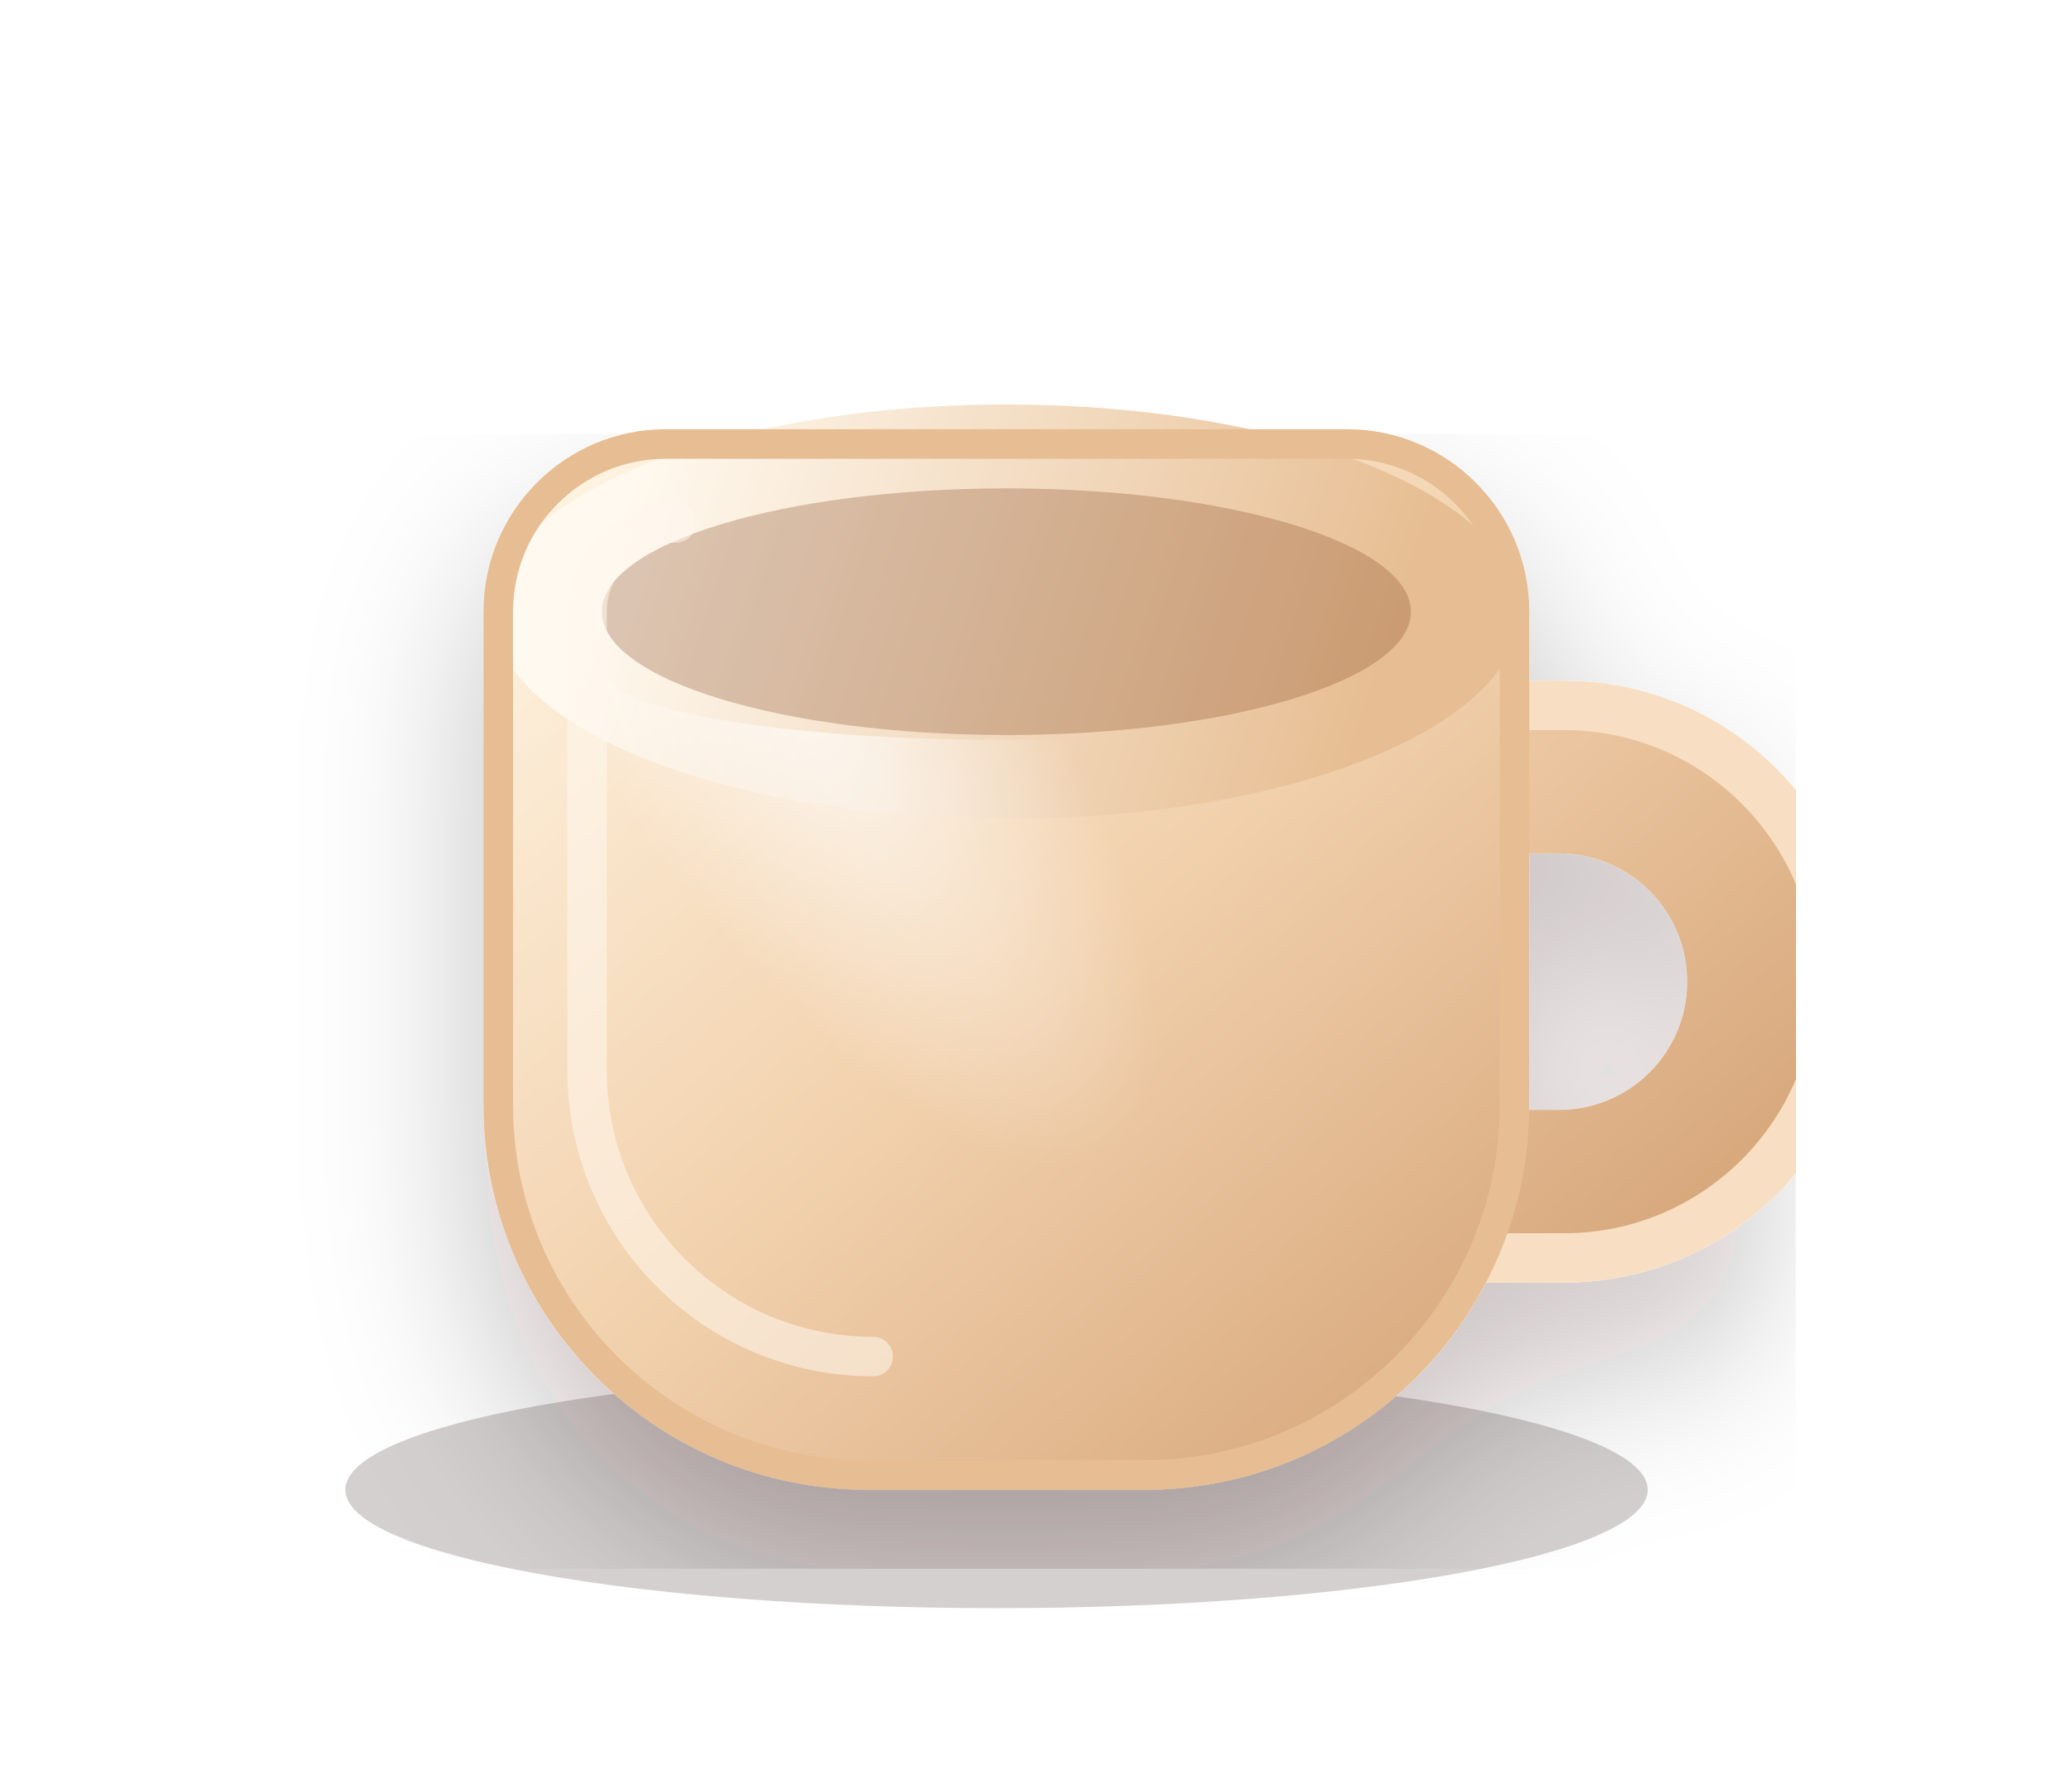
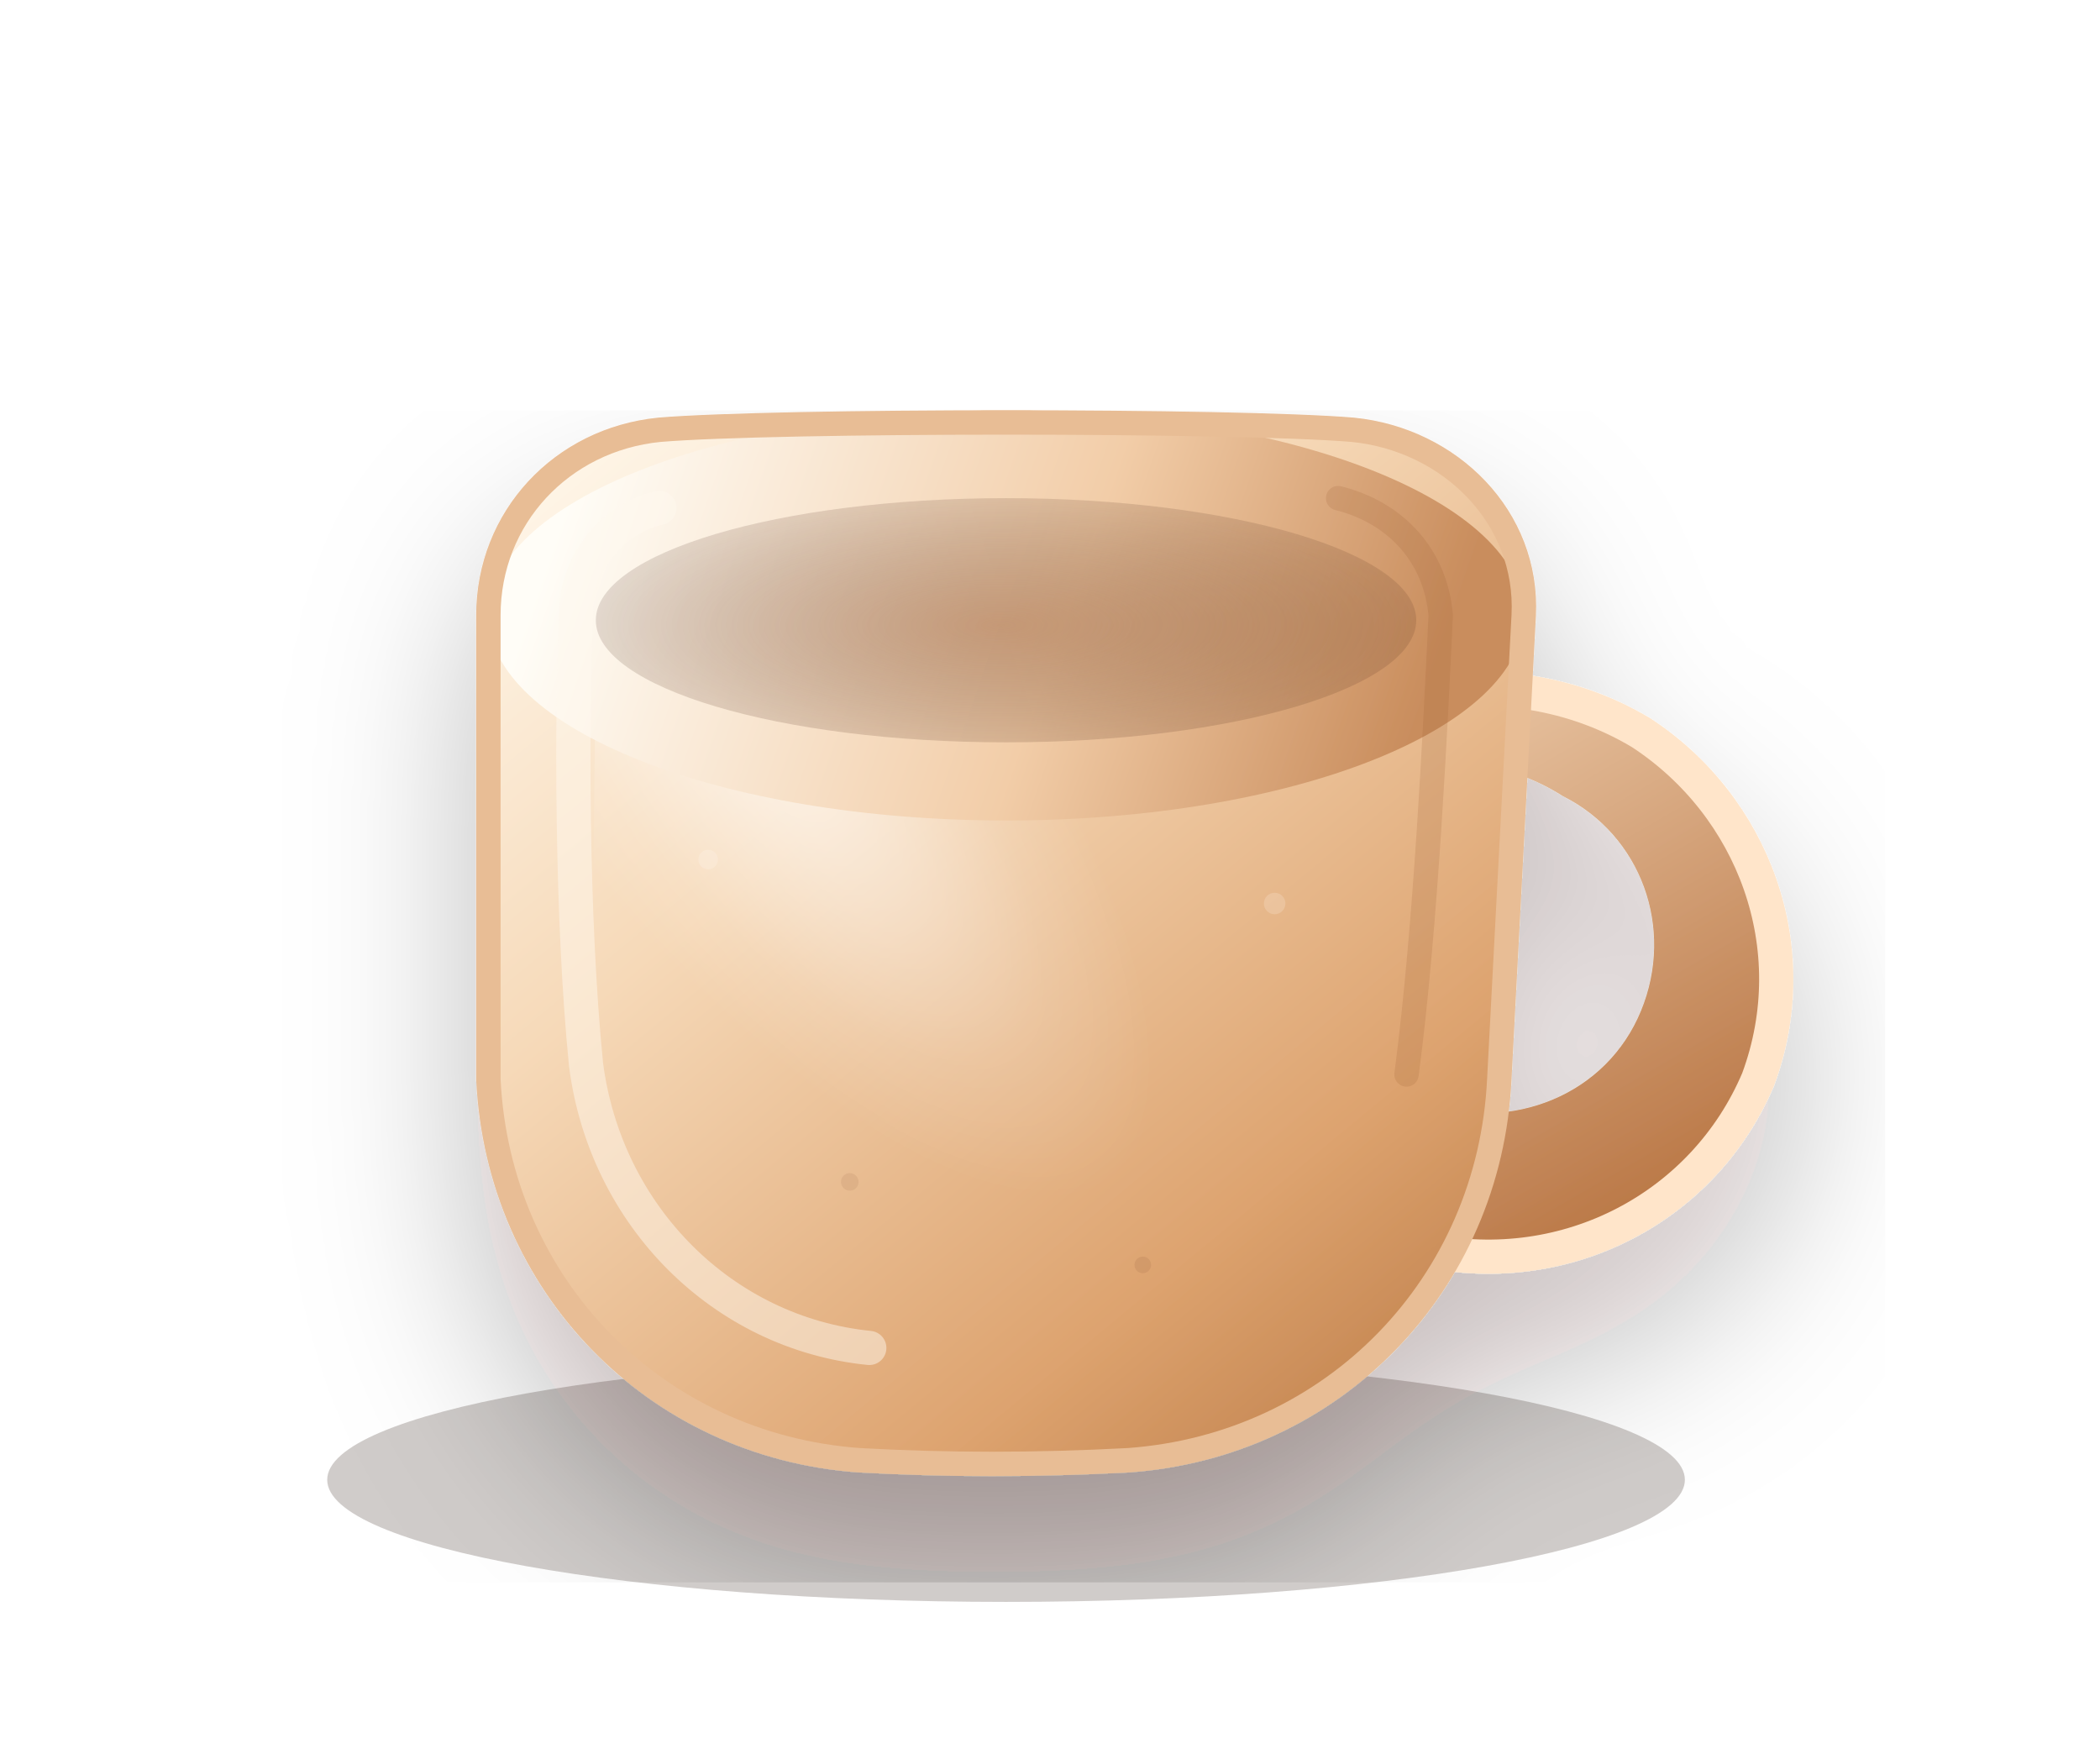
- <svg xmlns="http://www.w3.org/2000/svg" width="420" height="360" viewBox="0 0 420 360" fill="none">
+ <svg xmlns="http://www.w3.org/2000/svg" width="430" height="360" viewBox="0 0 430 360" fill="none">
  <defs>
-     <linearGradient id="ceramic" x1="116" y1="95" x2="295" y2="300" gradientUnits="userSpaceOnUse">
-       <stop stop-color="#FFF4E2" />
-       <stop offset="0.5" stop-color="#F2D2AE" />
-       <stop offset="1" stop-color="#D6A579" />
+     <linearGradient id="ceramic" x1="117" y1="82" x2="300" y2="303" gradientUnits="userSpaceOnUse">
+       <stop stop-color="#FFF8EC" />
+       <stop offset="0.34" stop-color="#F6D9B8" />
+       <stop offset="0.75" stop-color="#DDA36F" />
+       <stop offset="1" stop-color="#B97843" />
    </linearGradient>
-     <linearGradient id="rim" x1="130" y1="91" x2="279" y2="139" gradientUnits="userSpaceOnUse">
-       <stop stop-color="#FFF9EF" />
-       <stop offset="1" stop-color="#E7BE93" />
+     <linearGradient id="ceramicSide" x1="257" y1="122" x2="334" y2="256" gradientUnits="userSpaceOnUse">
+       <stop stop-color="#F8DEC1" />
+       <stop offset="1" stop-color="#B87442" />
    </linearGradient>
-     <radialGradient id="shine" cx="0" cy="0" r="1" gradientUnits="userSpaceOnUse" gradientTransform="translate(162 142) rotate(55) scale(112 42)">
-       <stop stop-color="#FFFFFF" stop-opacity="0.65" />
+     <linearGradient id="rim" x1="122" y1="86" x2="291" y2="145" gradientUnits="userSpaceOnUse">
+       <stop stop-color="#FFFDF7" />
+       <stop offset="0.58" stop-color="#F2CDA8" />
+       <stop offset="1" stop-color="#C98D5D" />
+     </linearGradient>
+     <radialGradient id="highlight" cx="0" cy="0" r="1" gradientUnits="userSpaceOnUse" gradientTransform="translate(153 145) rotate(52) scale(122 46)">
+       <stop stop-color="#FFFFFF" stop-opacity="0.68" />
+       <stop offset="0.72" stop-color="#FFFFFF" stop-opacity="0.12" />
      <stop offset="1" stop-color="#FFFFFF" stop-opacity="0" />
    </radialGradient>
-     <filter id="softShadow" x="46" y="70" width="318" height="248" filterUnits="userSpaceOnUse" color-interpolation-filters="sRGB">
-       <feDropShadow dx="0" dy="18" stdDeviation="18" flood-color="#2A130A" flood-opacity="0.24" />
+     <radialGradient id="inner" cx="0" cy="0" r="1" gradientUnits="userSpaceOnUse" gradientTransform="translate(205 128) scale(96 30)">
+       <stop stop-color="#8A4F2C" stop-opacity="0.44" />
+       <stop offset="1" stop-color="#3D1D10" stop-opacity="0.10" />
+     </radialGradient>
+     <filter id="shadow" x="40" y="64" width="346" height="260" filterUnits="userSpaceOnUse" color-interpolation-filters="sRGB">
+       <feDropShadow dx="0" dy="20" stdDeviation="18" flood-color="#20100A" flood-opacity="0.26" />
    </filter>
  </defs>
-   <ellipse cx="202" cy="302" rx="132" ry="24" fill="#2A1710" fill-opacity="0.20" />
-   <g filter="url(#softShadow)">
-     <path d="M286 142H318C349.48 142 375 167.52 375 199C375 230.48 349.48 256 318 256H286V225H316C330.36 225 342 213.36 342 199C342 184.64 330.36 173 316 173H286V142Z" fill="url(#ceramic)" />
-     <path d="M285 143H317C347.93 143 373 168.07 373 199C373 229.93 347.93 255 317 255H285" stroke="#F8DEC2" stroke-width="10" stroke-linecap="round" />
-     <path d="M101 124C101 105.222 116.222 90 135 90H273C291.778 90 307 105.222 307 124V224C307 265.421 273.421 299 232 299H176C134.579 299 101 265.421 101 224V124Z" fill="url(#ceramic)" />
-     <ellipse cx="204" cy="124" rx="104" ry="42" fill="url(#rim)" />
-     <ellipse cx="204" cy="124" rx="82" ry="25" fill="#8A4D2B" fill-opacity="0.30" />
-     <path d="M123 138C140 154 268 154 286 138V221C286 252.48 260.48 278 229 278H179C147.52 278 122 252.48 122 221L123 138Z" fill="url(#shine)" />
-     <path d="M137 106C127.059 106 119 114.059 119 124V217C119 249.033 144.967 275 177 275" stroke="#FFF8EF" stroke-width="8" stroke-linecap="round" opacity="0.55" />
-     <path d="M101 124C101 105.222 116.222 90 135 90H273C291.778 90 307 105.222 307 124V224C307 265.421 273.421 299 232 299H176C134.579 299 101 265.421 101 224V124Z" stroke="#E7BE93" stroke-width="6" />
+   <ellipse cx="206" cy="303" rx="139" ry="25" fill="#2D170E" fill-opacity="0.22" />
+   <g filter="url(#shadow)">
+     <path d="M287 141C303 137 321 139 337 149C361 164 373 195 362 222C351 250 321 265 291 258L291 226C310 232 329 224 336 207C343 190 336 171 320 163C309 156 297 155 287 158L287 141Z" fill="url(#ceramicSide)" />
+     <path d="M287 143C303 139 321 141 336 150C359 165 370 194 360 221C349 247 321 262 292 256" stroke="#FFE5CA" stroke-width="7" stroke-linecap="round" />
+     <path d="M100 126C100 106 115 90 135 88C159 86 253 86 277 88C297 90 313 106 312 126L307 221C305 263 273 296 231 299C212 300 194 300 176 299C134 296 102 263 100 221L100 126Z" fill="url(#ceramic)" />
+     <path d="M122 135C137 155 273 157 292 136L287 222C285 252 260 276 230 278C212 279 195 279 178 278C148 276 123 252 121 222L122 135Z" fill="url(#highlight)" />
+     <ellipse cx="206" cy="126" rx="106" ry="42" fill="url(#rim)" />
+     <ellipse cx="206" cy="127" rx="84" ry="25" fill="url(#inner)" />
+     <path d="M135 104C126 106 119 114 118 124C117 147 117 188 120 218C124 249 148 273 178 276" stroke="#FFF8EF" stroke-width="7" stroke-linecap="round" opacity="0.48" />
+     <path d="M274 102C286 105 294 114 295 126C294 147 292 190 288 220" stroke="#9C5C33" stroke-width="5" stroke-linecap="round" opacity="0.18" />
+     <circle cx="145" cy="176" r="2" fill="#FFF8EF" fill-opacity="0.24" />
+     <circle cx="174" cy="242" r="1.8" fill="#7B472B" fill-opacity="0.10" />
+     <circle cx="261" cy="185" r="2.2" fill="#FFF8EF" fill-opacity="0.20" />
+     <circle cx="234" cy="259" r="1.7" fill="#7B472B" fill-opacity="0.12" />
+     <path d="M100 126C100 106 115 90 135 88C159 86 253 86 277 88C297 90 313 106 312 126L307 221C305 263 273 296 231 299C212 300 194 300 176 299C134 296 102 263 100 221L100 126Z" stroke="#E8BD95" stroke-width="5" />
  </g>
</svg>
